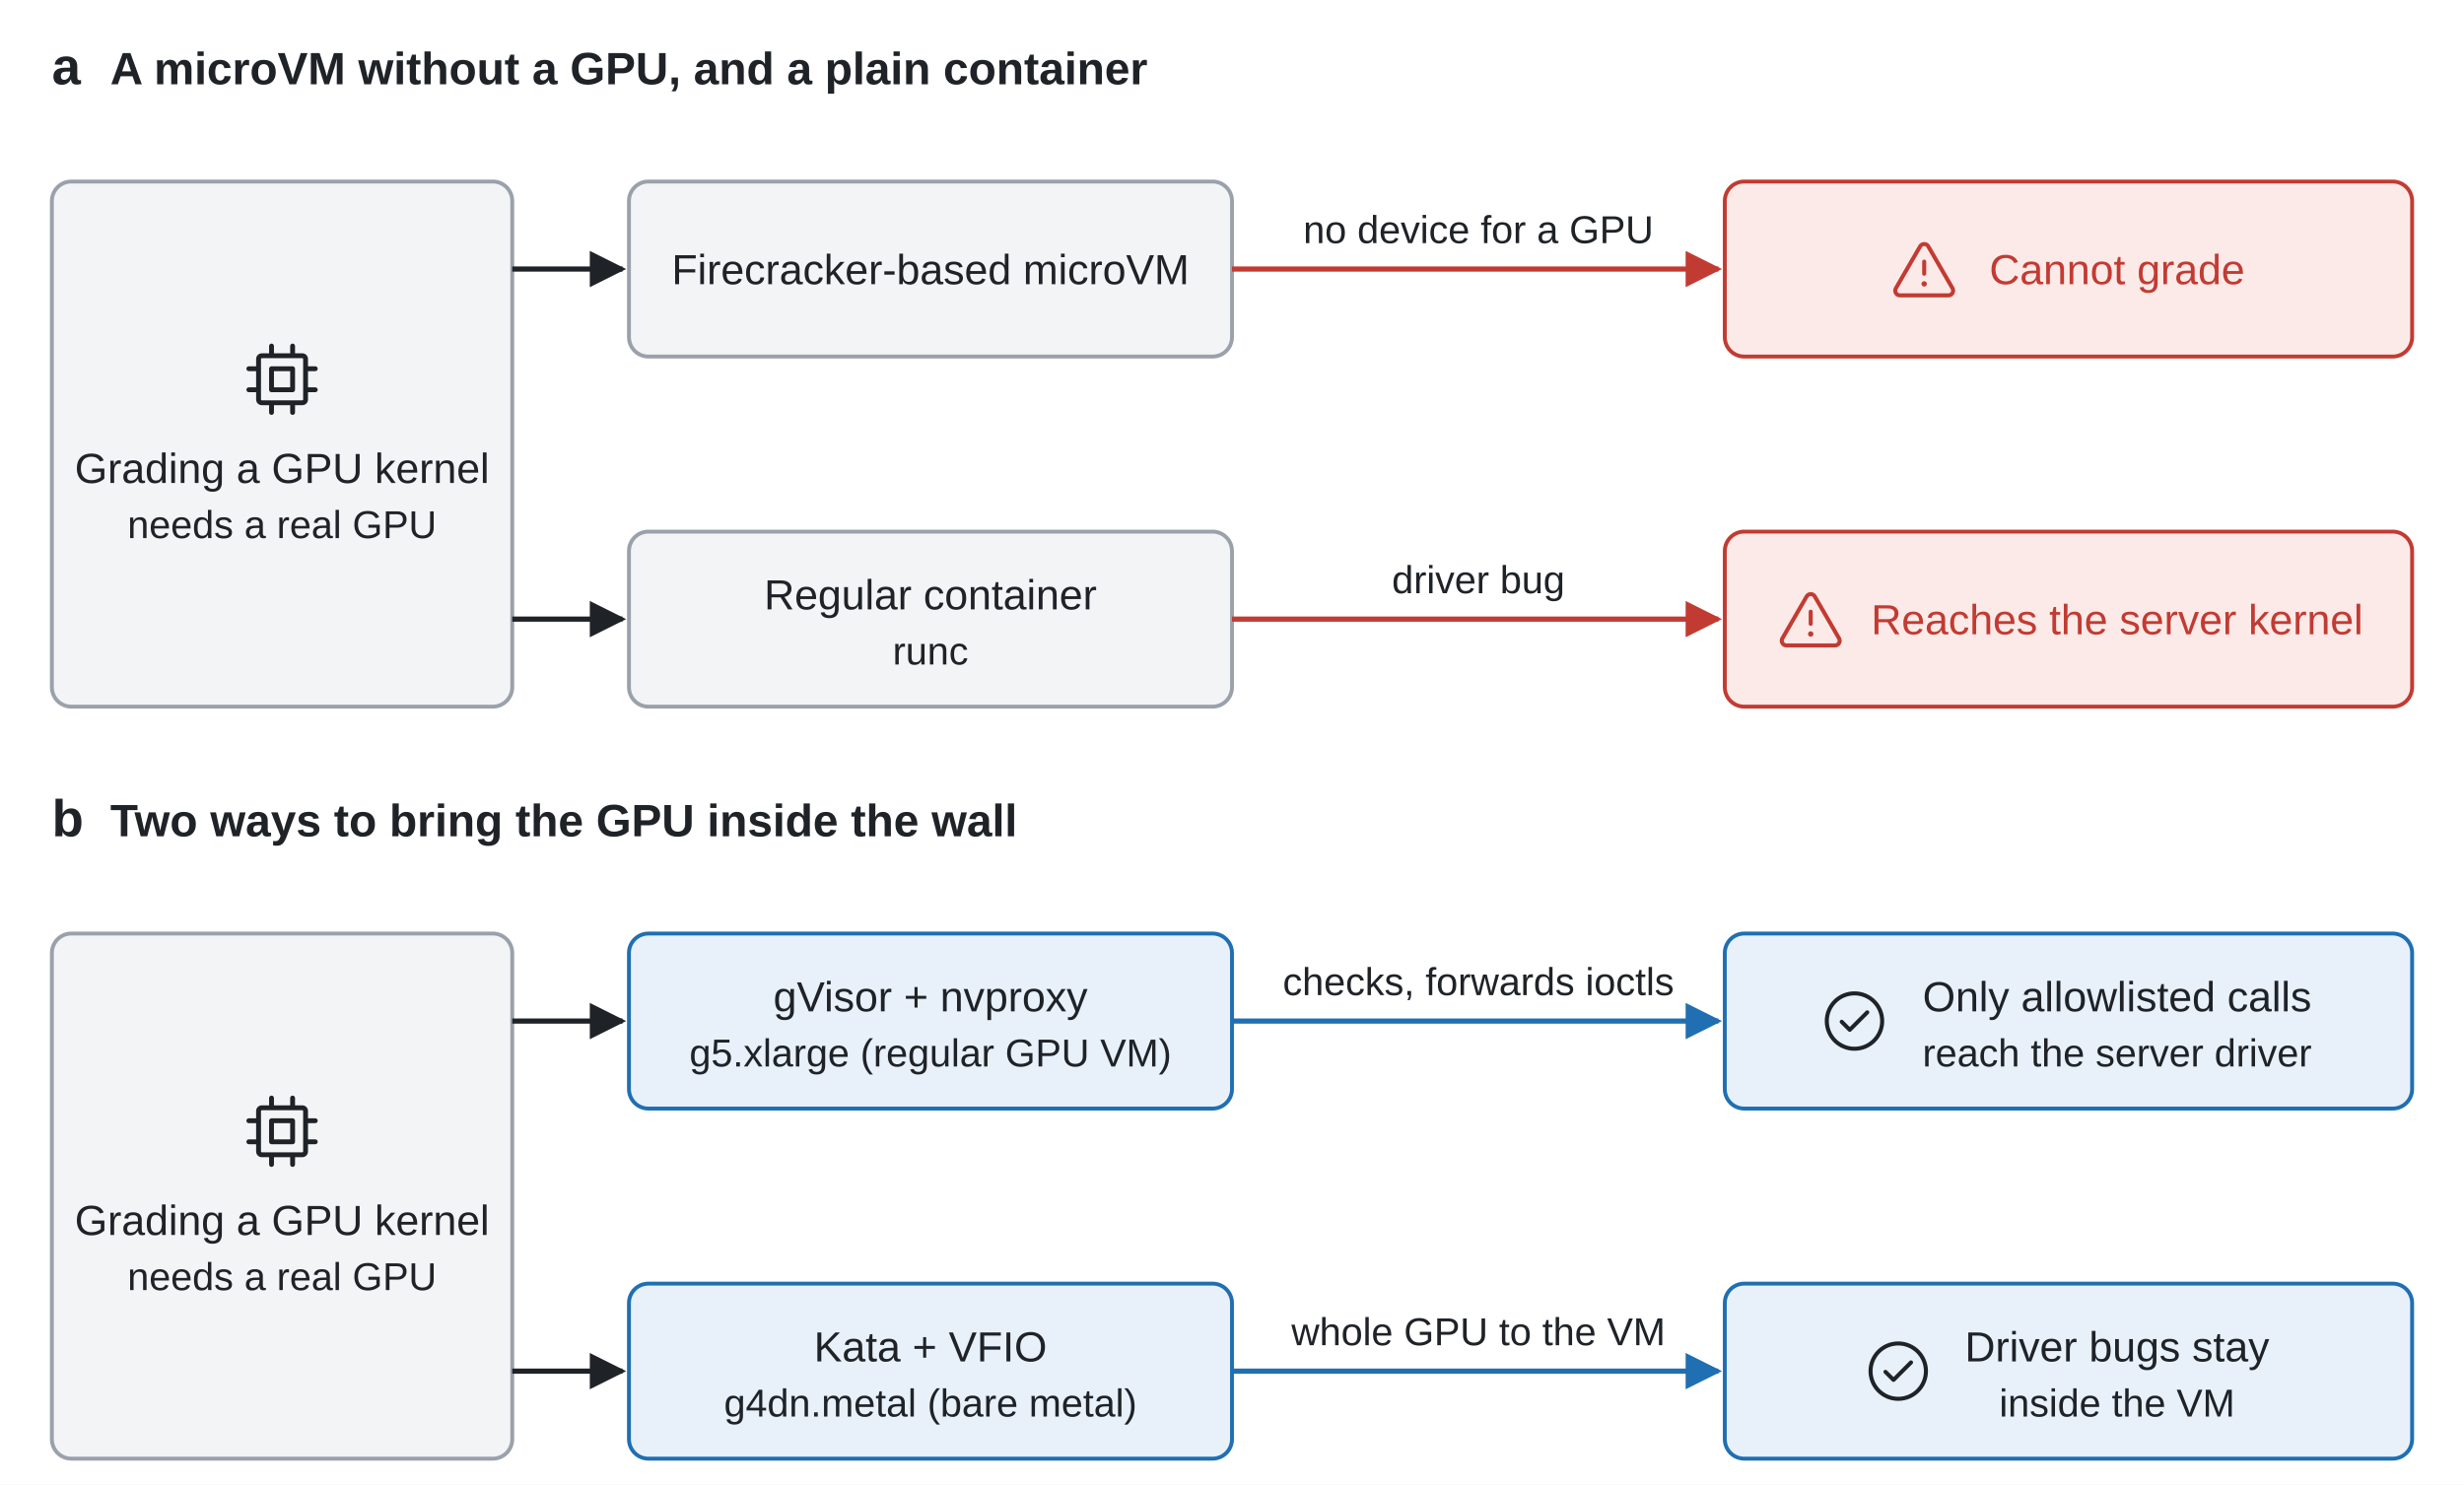
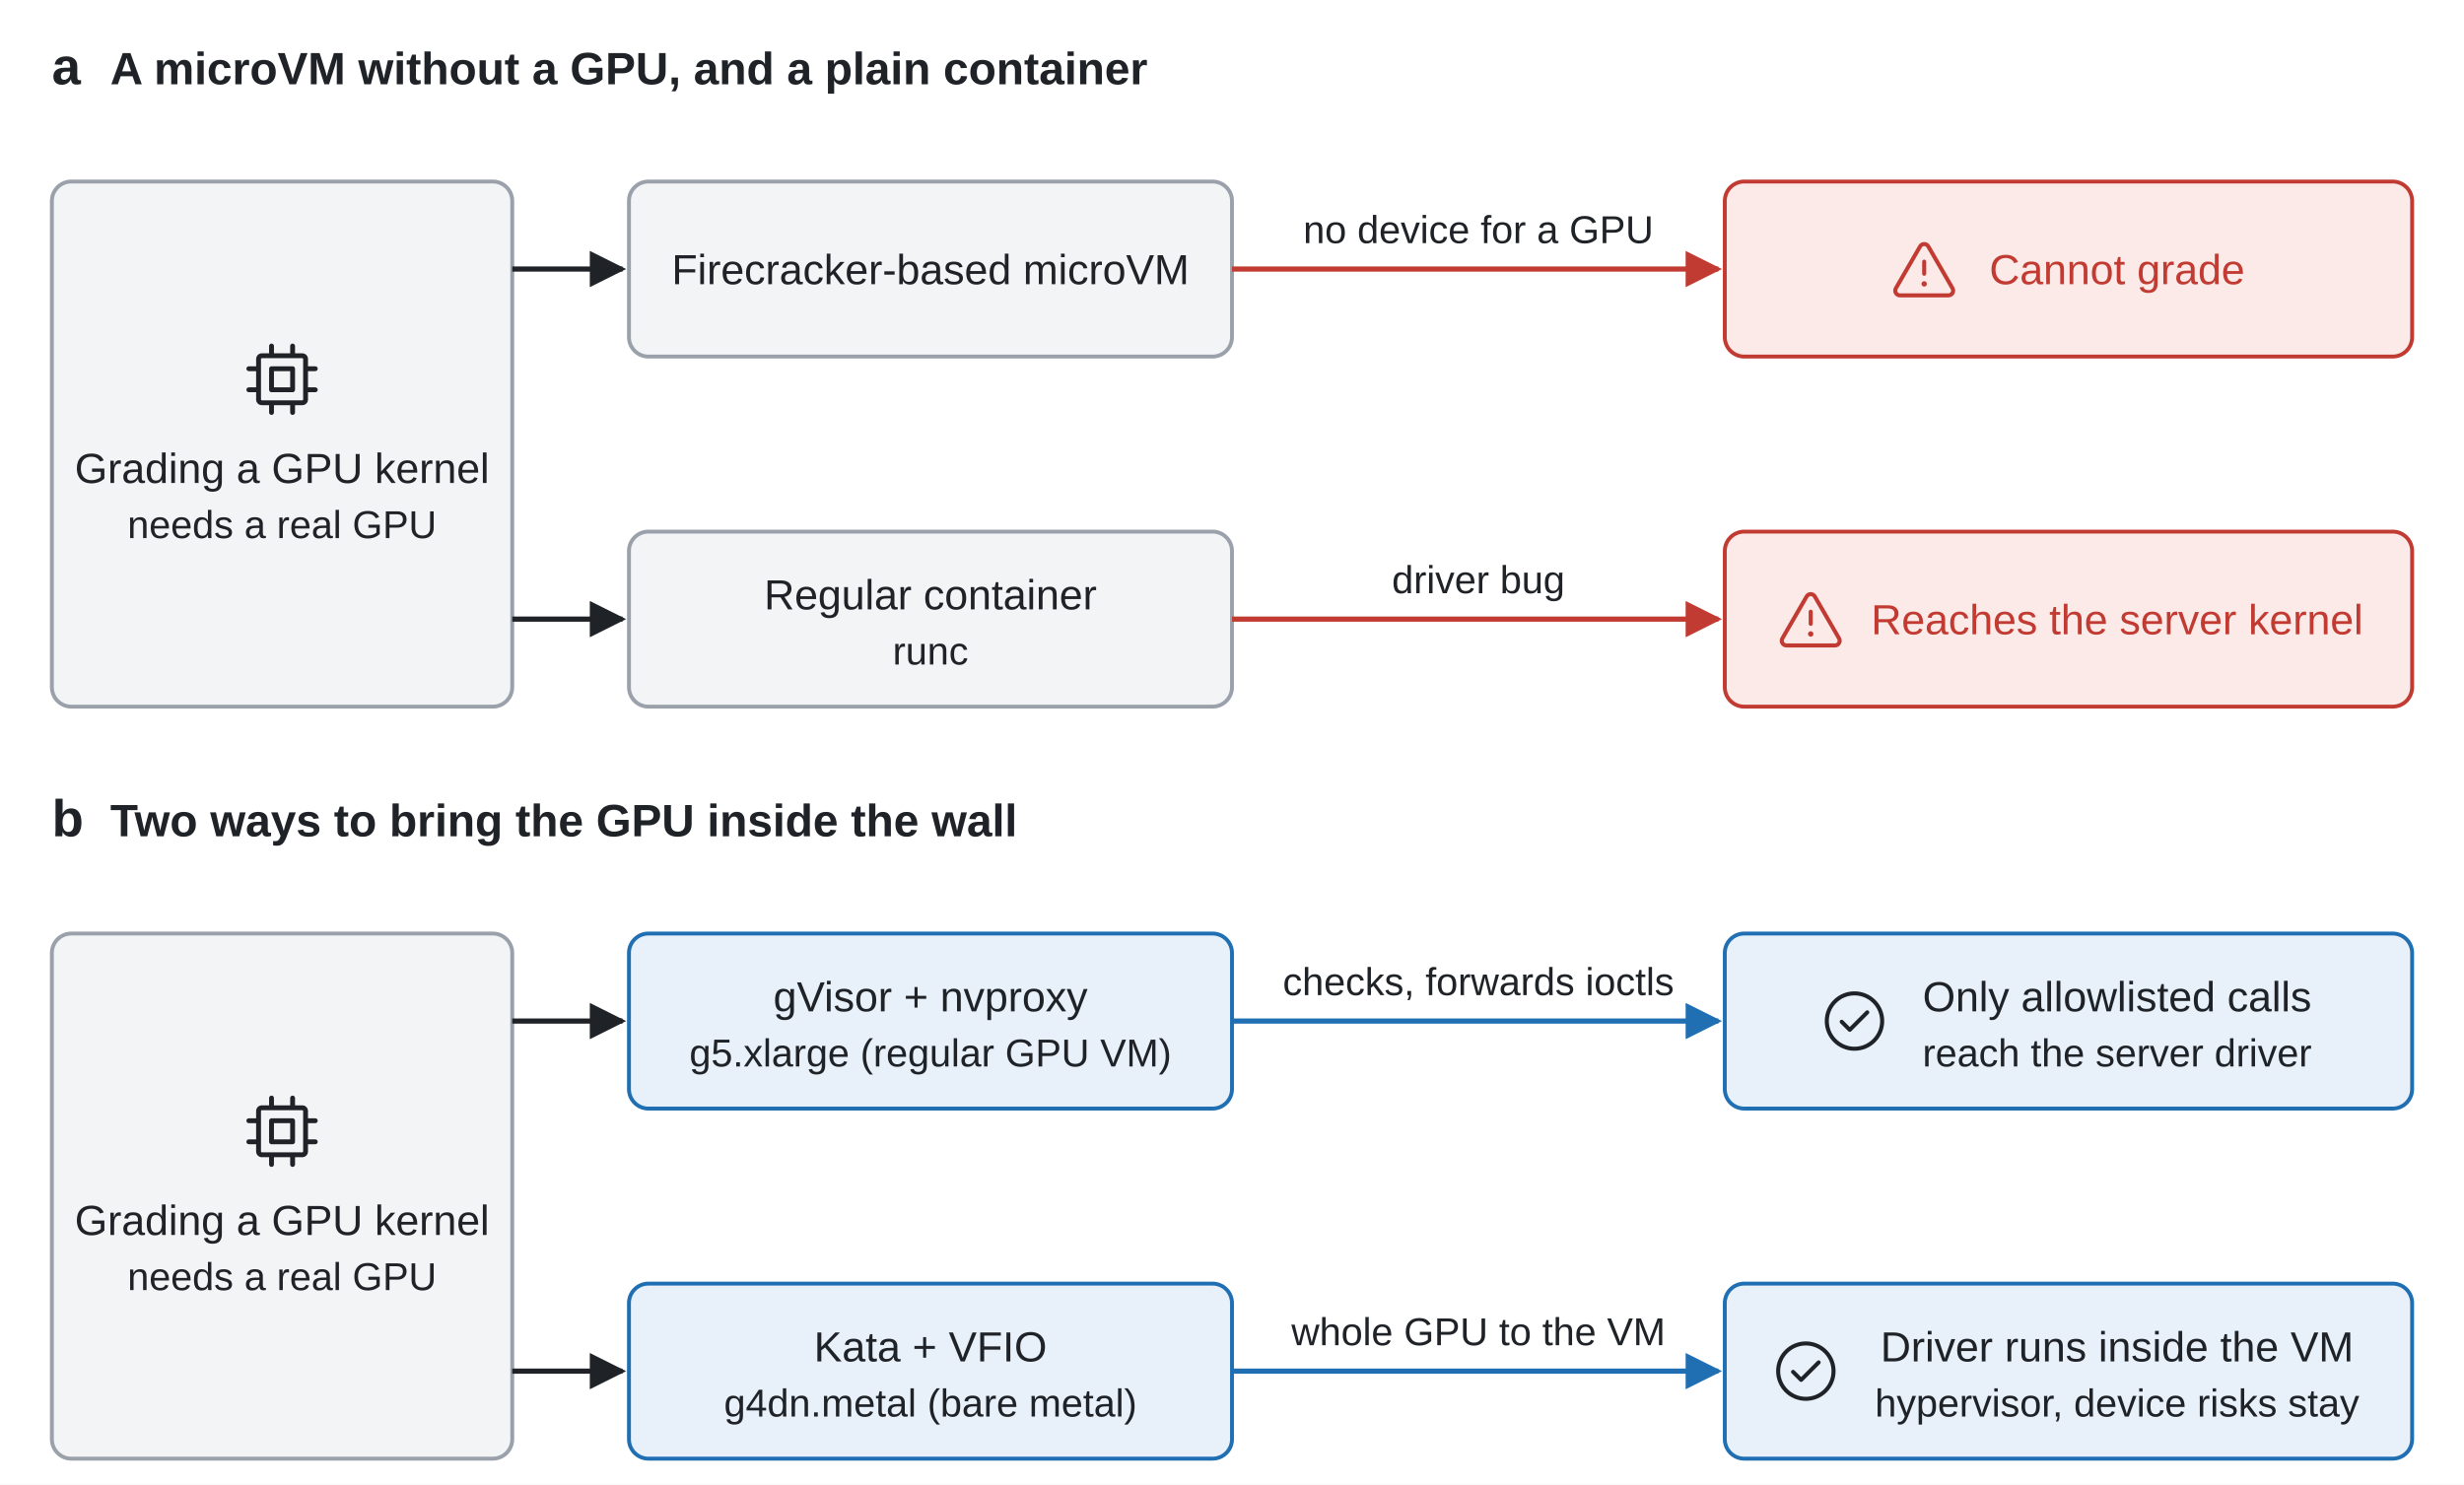
<svg xmlns="http://www.w3.org/2000/svg" width="760px" height="458px" viewBox="0 0 760 458" font-family="Pretendard, 'Apple SD Gothic Neo', 'Noto Sans KR', 'Malgun Gothic', Arial, sans-serif">
  <defs>
    <marker id="head-ink" viewBox="0 0 10 10" refX="9" refY="5" markerWidth="7" markerHeight="7" orient="auto-start-reverse">
      <path d="M0,0 L10,5 L0,10 z" fill="#1F2328" />
    </marker>
    <marker id="head-red" viewBox="0 0 10 10" refX="9" refY="5" markerWidth="7" markerHeight="7" orient="auto-start-reverse">
      <path d="M0,0 L10,5 L0,10 z" fill="#C23B32" />
    </marker>
    <marker id="head-accent" viewBox="0 0 10 10" refX="9" refY="5" markerWidth="7" markerHeight="7" orient="auto-start-reverse">
      <path d="M0,0 L10,5 L0,10 z" fill="#1F6FB2" />
    </marker>
    <marker id="head-muted" viewBox="0 0 10 10" refX="9" refY="5" markerWidth="7" markerHeight="7" orient="auto-start-reverse">
      <path d="M0,0 L10,5 L0,10 z" fill="#9AA1AB" />
    </marker>
  </defs>
  <rect width="100%" height="100%" fill="#FFFFFF" />
  <text x="16" y="26" font-size="16" font-weight="600" fill="#1F2328" text-anchor="start">a</text>
  <text x="34" y="26" font-size="14" font-weight="600" fill="#1F2328" text-anchor="start">A microVM without a GPU, and a plain container</text>
  <g id="n:task-a">
    <rect x="16" y="56" width="142" height="162" rx="6" fill="#F3F4F6" stroke="#9AA1AB" stroke-width="1.2" />
  </g>
  <g transform="translate(75.0,105.0) scale(1.0)" fill="#1F2328">
    <path d="M8.75 8h6.5a.75.75 0 0 1 .75.75v6.5a.75.75 0 0 1-.75.75h-6.5a.75.75 0 0 1-.75-.75v-6.5A.75.75 0 0 1 8.75 8m.75 6.5h5v-5h-5Z" />
    <path d="M15.25 1a.75.75 0 0 1 .75.75V4h2.25c.966 0 1.75.784 1.75 1.75V8h2.25a.75.75 0 0 1 0 1.5H20v5h2.25a.75.75 0 0 1 0 1.5H20v2.25A1.75 1.75 0 0 1 18.25 20H16v2.25a.75.75 0 0 1-1.5 0V20h-5v2.25a.75.75 0 0 1-1.5 0V20H5.75A1.75 1.75 0 0 1 4 18.25V16H1.75a.75.75 0 0 1 0-1.5H4v-5H1.75a.75.75 0 0 1 0-1.5H4V5.75C4 4.784 4.784 4 5.75 4H8V1.75a.75.75 0 0 1 1.5 0V4h5V1.75a.75.75 0 0 1 .75-.75m3 17.5a.25.25 0 0 0 .25-.25V5.75a.25.25 0 0 0-.25-.25H5.75a.25.25 0 0 0-.25.25v12.5c0 .138.112.25.25.25Z" />
  </g>
  <text x="87.0" y="149.0" font-size="13" fill="#1F2328" text-anchor="middle">Grading a GPU kernel</text>
  <text x="87.0" y="166.0" font-size="12" fill="#1F2328" text-anchor="middle">needs a real GPU</text>
  <path d="M158,83 L192,83" fill="none" stroke="#1F2328" stroke-width="1.6" marker-end="url(#head-ink)" />
  <path d="M158,191 L192,191" fill="none" stroke="#1F2328" stroke-width="1.6" marker-end="url(#head-ink)" />
  <g id="n:fc">
    <rect x="194" y="56" width="186" height="54" rx="6" fill="#F3F4F6" stroke="#9AA1AB" stroke-width="1.2" />
  </g>
  <text x="287.0" y="87.68" font-size="13" fill="#1F2328" text-anchor="middle">Firecracker-based microVM</text>
  <path d="M380,83 L530,83" fill="none" stroke="#C23B32" stroke-width="1.6" marker-end="url(#head-red)" />
  <text x="456.0" y="75" font-size="12" fill="#1F2328" text-anchor="middle">no device for a GPU</text>
  <g id="n:fc-out">
    <rect x="532" y="56" width="212" height="54" rx="6" fill="#FBEAE8" stroke="#C23B32" stroke-width="1.2" />
  </g>
  <g transform="translate(583.5,73.0) scale(0.8333333)" fill="#C23B32">
    <path d="M13 17.5a1 1 0 1 1-2 0 1 1 0 0 1 2 0m-.25-8.25a.75.75 0 0 0-1.5 0v4.5a.75.75 0 0 0 1.5 0z" />
    <path d="M9.836 3.244c.963-1.665 3.365-1.665 4.328 0l8.967 15.504c.963 1.667-.24 3.752-2.165 3.752H3.034c-1.926 0-3.128-2.085-2.165-3.752Zm3.03.751a1.002 1.002 0 0 0-1.732 0L2.168 19.499A1.002 1.002 0 0 0 3.034 21h17.932a1.002 1.002 0 0 0 .866-1.5L12.866 3.994Z" />
  </g>
  <text x="653.0" y="87.68" font-size="13" fill="#C23B32" text-anchor="middle">Cannot grade</text>
  <g id="n:runc">
    <rect x="194" y="164" width="186" height="54" rx="6" fill="#F3F4F6" stroke="#9AA1AB" stroke-width="1.2" />
  </g>
  <text x="287.0" y="188.0" font-size="13" fill="#1F2328" text-anchor="middle">Regular container</text>
  <text x="287.0" y="205.0" font-size="12" fill="#1F2328" text-anchor="middle">runc</text>
  <path d="M380,191 L530,191" fill="none" stroke="#C23B32" stroke-width="1.6" marker-end="url(#head-red)" />
  <text x="456.0" y="183" font-size="12" fill="#1F2328" text-anchor="middle">driver bug</text>
  <g id="n:runc-out">
    <rect x="532" y="164" width="212" height="54" rx="6" fill="#FBEAE8" stroke="#C23B32" stroke-width="1.2" />
  </g>
  <g transform="translate(548.5,181.0) scale(0.8333333)" fill="#C23B32">
    <path d="M13 17.5a1 1 0 1 1-2 0 1 1 0 0 1 2 0m-.25-8.25a.75.75 0 0 0-1.5 0v4.5a.75.75 0 0 0 1.5 0z" />
    <path d="M9.836 3.244c.963-1.665 3.365-1.665 4.328 0l8.967 15.504c.963 1.667-.24 3.752-2.165 3.752H3.034c-1.926 0-3.128-2.085-2.165-3.752Zm3.03.751a1.002 1.002 0 0 0-1.732 0L2.168 19.499A1.002 1.002 0 0 0 3.034 21h17.932a1.002 1.002 0 0 0 .866-1.5L12.866 3.994Z" />
  </g>
  <text x="653.0" y="195.68" font-size="13" fill="#C23B32" text-anchor="middle">Reaches the server kernel</text>
  <text x="16" y="258" font-size="16" font-weight="600" fill="#1F2328" text-anchor="start">b</text>
  <text x="34" y="258" font-size="14" font-weight="600" fill="#1F2328" text-anchor="start">Two ways to bring the GPU inside the wall</text>
  <g id="n:task-b">
    <rect x="16" y="288" width="142" height="162" rx="6" fill="#F3F4F6" stroke="#9AA1AB" stroke-width="1.2" />
  </g>
  <g transform="translate(75.0,337.0) scale(1.0)" fill="#1F2328">
    <path d="M8.75 8h6.5a.75.75 0 0 1 .75.75v6.5a.75.75 0 0 1-.75.75h-6.5a.75.75 0 0 1-.75-.75v-6.5A.75.75 0 0 1 8.75 8m.75 6.5h5v-5h-5Z" />
    <path d="M15.25 1a.75.75 0 0 1 .75.75V4h2.25c.966 0 1.75.784 1.75 1.75V8h2.25a.75.75 0 0 1 0 1.5H20v5h2.25a.75.75 0 0 1 0 1.5H20v2.25A1.75 1.75 0 0 1 18.25 20H16v2.25a.75.75 0 0 1-1.5 0V20h-5v2.25a.75.75 0 0 1-1.5 0V20H5.75A1.75 1.75 0 0 1 4 18.25V16H1.75a.75.75 0 0 1 0-1.5H4v-5H1.75a.75.75 0 0 1 0-1.5H4V5.75C4 4.784 4.784 4 5.75 4H8V1.75a.75.75 0 0 1 1.5 0V4h5V1.75a.75.75 0 0 1 .75-.75m3 17.5a.25.25 0 0 0 .25-.25V5.75a.25.25 0 0 0-.25-.25H5.75a.25.25 0 0 0-.25.25v12.5c0 .138.112.25.25.25Z" />
  </g>
  <text x="87.0" y="381.0" font-size="13" fill="#1F2328" text-anchor="middle">Grading a GPU kernel</text>
  <text x="87.0" y="398.0" font-size="12" fill="#1F2328" text-anchor="middle">needs a real GPU</text>
  <path d="M158,315 L192,315" fill="none" stroke="#1F2328" stroke-width="1.6" marker-end="url(#head-ink)" />
  <path d="M158,423 L192,423" fill="none" stroke="#1F2328" stroke-width="1.6" marker-end="url(#head-ink)" />
  <g id="n:gv">
    <rect x="194" y="288" width="186" height="54" rx="6" fill="#E8F1FA" stroke="#1F6FB2" stroke-width="1.2" />
  </g>
  <text x="287.0" y="312.0" font-size="13" fill="#1F2328" text-anchor="middle">gVisor + nvproxy</text>
  <text x="287.0" y="329.0" font-size="12" fill="#1F2328" text-anchor="middle">g5.xlarge (regular GPU VM)</text>
  <path d="M380,315 L530,315" fill="none" stroke="#1F6FB2" stroke-width="1.6" marker-end="url(#head-accent)" />
  <text x="456.0" y="307" font-size="12" fill="#1F2328" text-anchor="middle">checks, forwards ioctls</text>
  <g id="n:gv-out">
    <rect x="532" y="288" width="212" height="54" rx="6" fill="#E8F1FA" stroke="#1F6FB2" stroke-width="1.2" />
  </g>
  <g transform="translate(562.0,305.0) scale(0.8333333)" fill="#1F2328">
    <path d="M17.28 9.28a.75.75 0 0 0-1.06-1.06l-5.97 5.97-2.47-2.47a.75.75 0 0 0-1.06 1.06l3 3a.75.75 0 0 0 1.06 0z" />
    <path d="M12 1c6.075 0 11 4.925 11 11s-4.925 11-11 11S1 18.075 1 12 5.925 1 12 1M2.5 12a9.5 9.5 0 0 0 9.5 9.5 9.5 9.5 0 0 0 9.5-9.5A9.5 9.5 0 0 0 12 2.5 9.5 9.5 0 0 0 2.5 12" />
  </g>
  <text x="653.0" y="312.0" font-size="13" fill="#1F2328" text-anchor="middle">Only allowlisted calls</text>
  <text x="653.0" y="329.0" font-size="12" fill="#1F2328" text-anchor="middle">reach the server driver</text>
  <g id="n:kt">
    <rect x="194" y="396" width="186" height="54" rx="6" fill="#E8F1FA" stroke="#1F6FB2" stroke-width="1.2" />
  </g>
  <text x="287.0" y="420.0" font-size="13" fill="#1F2328" text-anchor="middle">Kata + VFIO</text>
  <text x="287.0" y="437.0" font-size="12" fill="#1F2328" text-anchor="middle">g4dn.metal (bare metal)</text>
  <path d="M380,423 L530,423" fill="none" stroke="#1F6FB2" stroke-width="1.6" marker-end="url(#head-accent)" />
  <text x="456.0" y="415" font-size="12" fill="#1F2328" text-anchor="middle">whole GPU to the VM</text>
  <g id="n:kt-out">
    <rect x="532" y="396" width="212" height="54" rx="6" fill="#E8F1FA" stroke="#1F6FB2" stroke-width="1.2" />
  </g>
-   <g transform="translate(575.5,413.0) scale(0.8333333)" fill="#1F2328">
+   <g transform="translate(547.0,413.0) scale(0.8333333)" fill="#1F2328">
    <path d="M17.28 9.28a.75.75 0 0 0-1.06-1.06l-5.97 5.97-2.47-2.47a.75.75 0 0 0-1.06 1.06l3 3a.75.75 0 0 0 1.06 0z" />
    <path d="M12 1c6.075 0 11 4.925 11 11s-4.925 11-11 11S1 18.075 1 12 5.925 1 12 1M2.5 12a9.5 9.5 0 0 0 9.5 9.5 9.5 9.5 0 0 0 9.5-9.5A9.5 9.5 0 0 0 12 2.5 9.5 9.5 0 0 0 2.5 12" />
  </g>
-   <text x="653.0" y="420.0" font-size="13" fill="#1F2328" text-anchor="middle">Driver bugs stay</text>
-   <text x="653.0" y="437.0" font-size="12" fill="#1F2328" text-anchor="middle">inside the VM</text>
+   <text x="653.0" y="420.0" font-size="13" fill="#1F2328" text-anchor="middle">Driver runs inside the VM</text>
+   <text x="653.0" y="437.0" font-size="12" fill="#1F2328" text-anchor="middle">hypervisor, device risks stay</text>
</svg>
